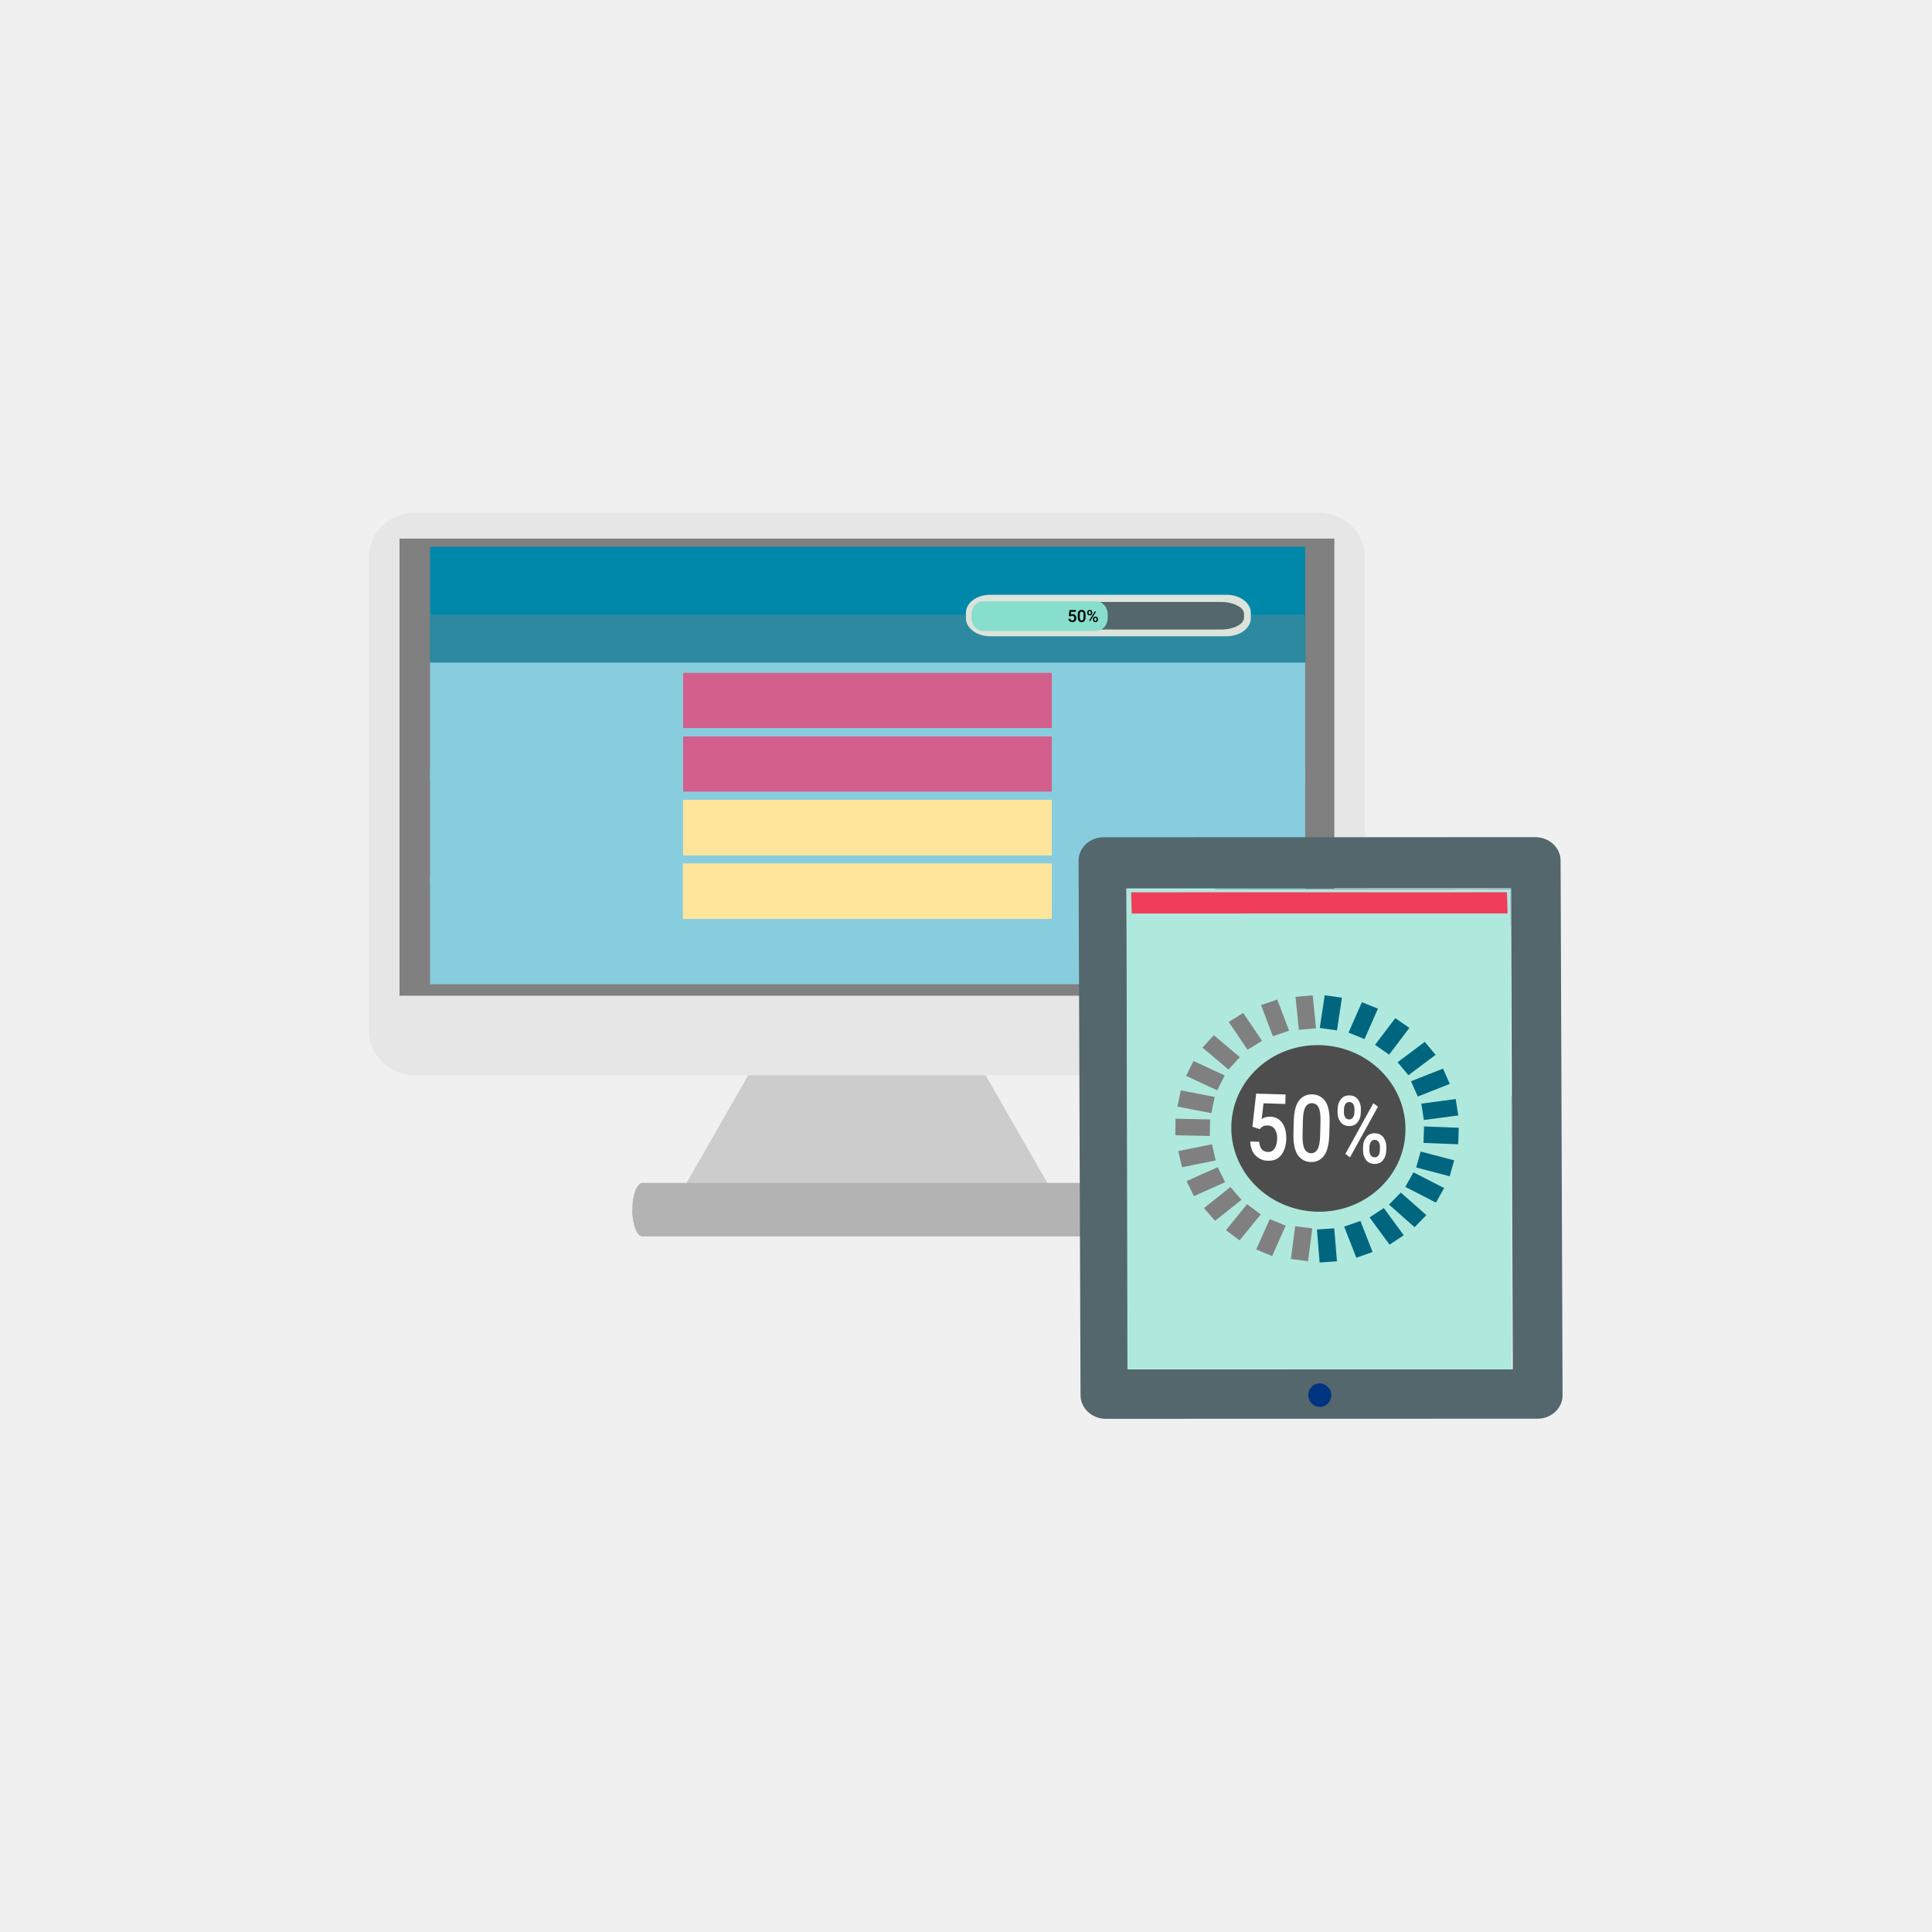
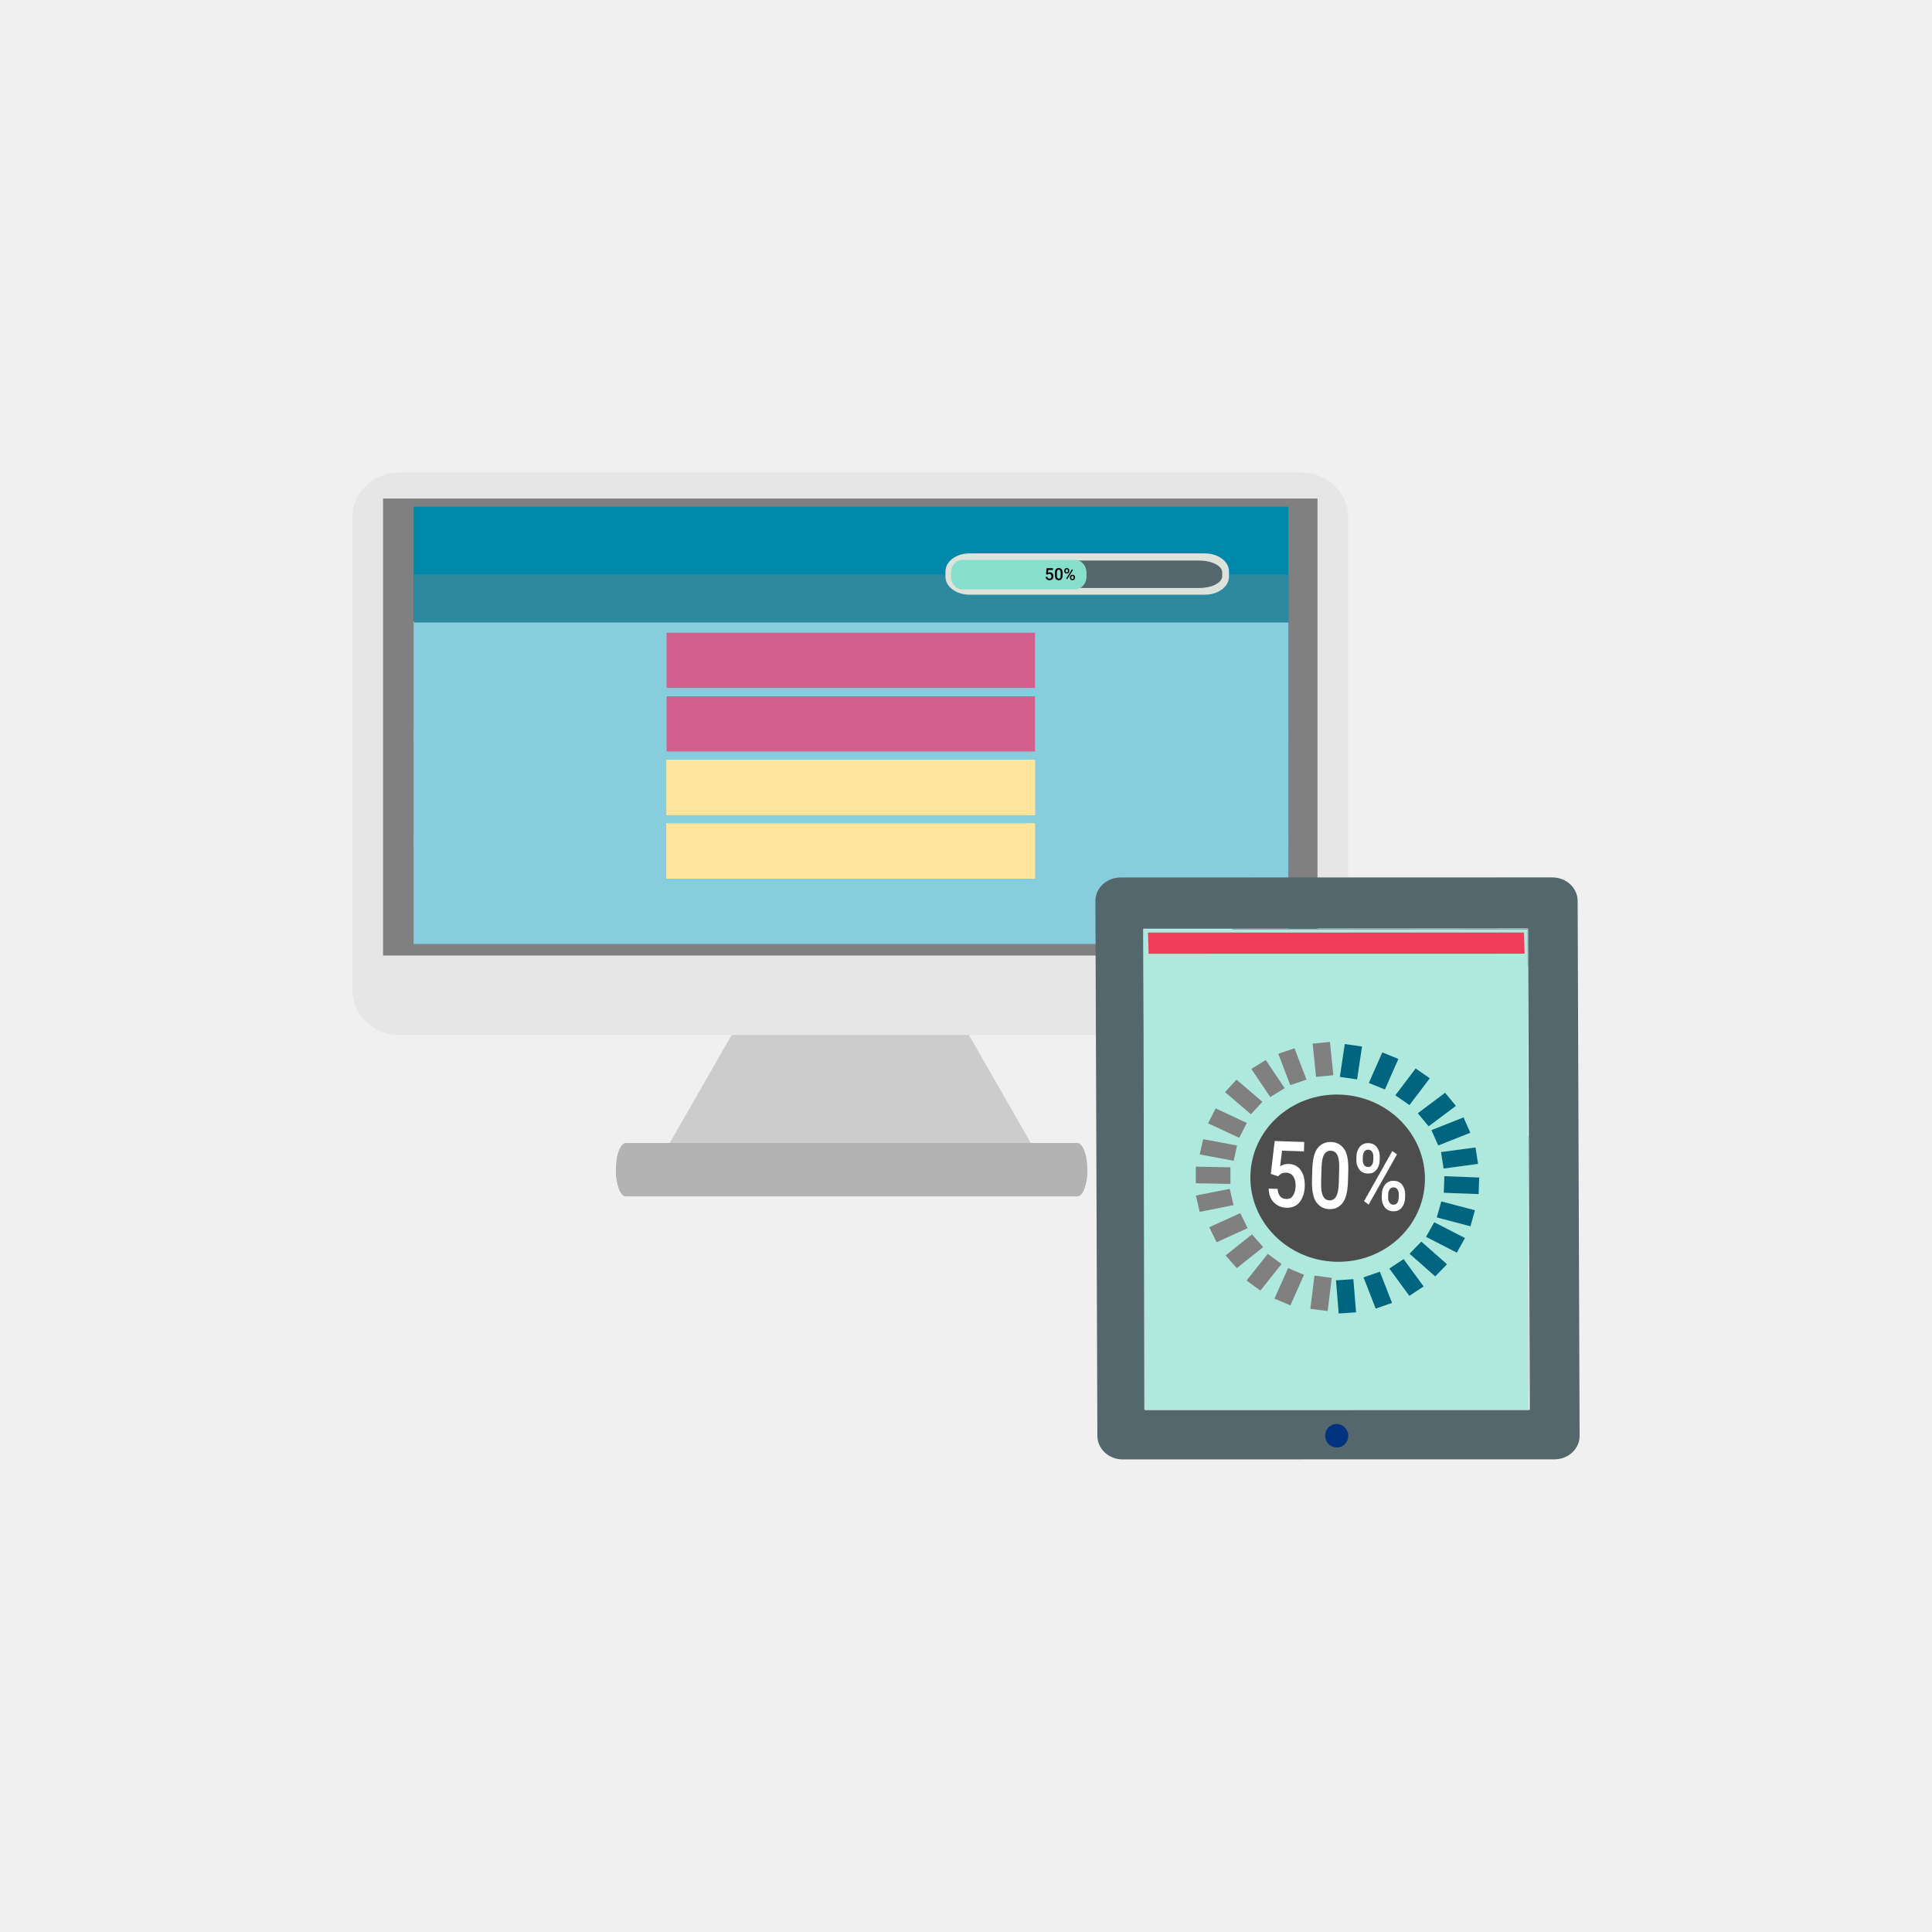
- <svg xmlns="http://www.w3.org/2000/svg" width="1000" height="1000">
-   <path fill="#ccc" fill-rule="evenodd" d="M399.092 535.96h99.254l46.524 81.156H352.566l46.526-81.157" />
-   <path fill="#e6e6e6" fill-rule="evenodd" d="M214.835 265.33h467.768c13.162 0 23.93 10.373 23.93 23.046V533.49c0 12.675-10.768 23.047-23.93 23.047H214.835c-13.164 0-23.933-10.372-23.933-23.048V288.37c0-12.673 10.77-23.046 23.933-23.046" />
-   <path fill="gray" fill-rule="evenodd" d="M206.786 515.384h483.866v-236.61H206.786v236.61z" />
-   <path fill="#d35f5f" fill-rule="evenodd" d="M677.473 539.16c1.713 0 3.11-1.345 3.11-2.99 0-1.65-1.397-2.993-3.11-2.993-1.71 0-3.107 1.343-3.107 2.992 0 1.64 1.398 2.99 3.107 2.99" />
-   <path fill="#08a" fill-rule="evenodd" d="M665.338 539.16c1.714 0 3.11-1.345 3.11-2.99 0-1.65-1.396-2.993-3.11-2.993-1.71 0-3.108 1.343-3.108 2.992 0 1.64 1.398 2.99 3.108 2.99" />
-   <path fill="#7a7e7d" fill-rule="evenodd" d="M653.204 539.16c1.712 0 3.11-1.345 3.11-2.99 0-1.65-1.398-2.993-3.11-2.993s-3.107 1.343-3.107 2.992c0 1.64 1.395 2.99 3.107 2.99" />
-   <g fill="#b3b3b3" fill-rule="evenodd">
-     <path d="M332.5 612.27h233.86c2.87 0 5.218 6.212 5.218 13.802 0 7.594-2.35 13.804-5.217 13.804H332.5c-2.87 0-5.216-6.21-5.216-13.804 0-7.59 2.347-13.8 5.217-13.8" />
-     <path d="M571.578 626.072c0 7.594-2.35 13.804-5.217 13.804H332.5c-2.87 0-5.216-6.21-5.216-13.804h244.294" />
-   </g>
-   <path fill="#08a" d="M222.617 282.995H675.55v59.56H222.616v-59.56z" />
-   <path fill="#87cdde" d="M675.55 342.395H222.616v61.642H675.55v-61.642z" />
-   <path fill="#87cdde" d="M222.617 397.932H675.55v60.604H222.616v-60.604z" />
-   <path fill="#87cdde" d="M675.55 453.33H222.616v56.104H675.55V453.33z" />
-   <path fill="#d35f8d" d="M353.6 348.265h190.798v28.568h-190.8v-28.568zm190.798 32.905h-190.8v28.567h190.8V381.17z" />
-   <path fill="#fea" d="M353.6 414.156h190.798v28.57h-190.8v-28.57zm190.798 32.906h-190.8v28.568h190.8v-28.568z" />
-   <path fill="#ffe49c" d="M544.332 414.01h-190.8v28.57h190.8v-28.57zm-.054 32.908h-190.8v28.567h190.8v-28.567z" />
-   <path fill="#2c89a0" d="M222.855 318.09h452.932v24.867H222.855V318.09z" />
-   <g transform="matrix(.844 0 0 .934 44.804 132.845)">
-     <rect width="174.699" height="22.991" x="539.29" y="187.381" fill="#dbe3db" fill-rule="evenodd" ry="9.963" rx="14.858" />
-     <rect width="166.615" height="15.268" x="543.22" y="191.37" fill="#53676c" fill-rule="evenodd" ry="6.616" rx="14.17" />
-     <rect width="83.484" height="16.438" x="542.725" y="190.98" fill="#87decd" fill-rule="evenodd" ry="7.123" rx="7.1" />
-     <text x="580.907" y="212.874" stroke-width="1px" letter-spacing="0px" font-size="4.873px" font-style="italic" font-weight="bold" transform="scale(1.052 .951)" word-spacing="0px" text-anchor="middle" color="#000" style="text-indent:0;text-align:center;line-height:125%;text-transform:none;block-progression:tb;-inkscape-font-specification:Sans Italic" overflow="visible" font-family="Roboto">
-       <tspan x="580.907" y="212.874" style="text-align:center;line-height:125%;-inkscape-font-specification:Roboto Medium" font-size="9.747px" font-style="normal" font-weight="500">50%</tspan>
-     </text>
-   </g>
-   <path fill="#c8c7c5" d="M642.126 564.694c.266-.35-.428-.087.112-.29.067.148.09.286-.112.29m-.374.372c-.227-.09-.55.022-.573-.34.16.125.46.183.57.34" />
-   <path fill="#fff" d="M782.85 709.365l-200.803.042-.916-249.362L781.94 460l.917 249.364" />
-   <path fill="#53676c" d="M783.04 708.755l-199.043.04-.916-248.996 199.05-.05.917 248.997m24.714-263.29c-.025-6.707-5.892-12.146-13.11-12.145l-223.36.045c-7.22.005-13.05 5.445-13.022 12.155l1.016 276.71c.025 6.71 5.895 12.148 13.113 12.147l223.36-.046c7.217 0 13.05-5.44 13.02-12.153l-1.017-276.71" />
-   <path fill="#afe9dd" fill-rule="evenodd" d="M782.41 708.772l-198.85-.02-.49-248.676 198.85.02.49 248.114" />
-   <path fill="#f03d5c" d="M780.32 472.79l-194.53.034-.316-10.966 194.532-.034.315 10.966" />
-   <path fill="#46464e" d="M782.85 709.253l-.075-.117-.522-141.86.073-.027.523 141.98M782 479.5l-.063.044-.07-19.35-152.743.032-.095-.156 152.91-.032.07 19.505" />
-   <path fill="#003380" fill-rule="evenodd" d="M684.4 728.082c-3.216.703-6.407-1.39-7.123-4.675-.716-3.286 1.314-6.518 4.53-7.22 3.218-.704 6.405 1.39 7.12 4.675.717 3.286-1.31 6.518-4.527 7.22" />
-   <g transform="matrix(.748 0 0 .727 -133.793 164.505)">
-     <rect width="120.5" height="118.57" x="1043.428" y="484.711" fill="#4d4d4d" fill-rule="evenodd" transform="matrix(1 .03 -.023 1 0 0)" ry="59.285" rx="60.25" />
-     <g fill="#006680" fill-rule="evenodd" transform="translate(245 366.429)">
-       <rect width="12.034" height="23.542" x="858.47" y="-10.436" rx="2.7361314e-13" ry="23.542" transform="matrix(.989 .147 -.145 .989 0 0)" />
-       <rect width="12.021" height="23.568" x="853.496" y="-225.172" rx="2.7331926e-13" ry="23.568" transform="matrix(.923 .384 -.393 .919 0 0)" />
-       <rect width="11.984" height="23.643" x="802.832" y="-413.251" rx="2.7248123e-13" ry="23.643" transform="matrix(.815 .579 -.593 .805 0 0)" />
-       <rect width="11.918" height="23.776" x="680.062" y="-622.019" rx="2.7097663e-13" ry="23.776" transform="matrix(.629 .778 -.791 .611 0 0)" />
-       <rect width="11.848" height="23.916" x="507.215" y="-790.564" rx="2.6938356e-13" ry="23.916" transform="matrix(.395 .919 -.926 .377 0 0)" />
-       <rect width="11.796" height="24.017" x="315.955" y="-902.234" rx="2.6821725e-13" ry="24.017" transform="matrix(.149 .989 -.991 .136 0 0)" />
-       <rect width="11.776" height="24.058" x="173.328" y="-949.973" rx="2.6774617e-13" ry="24.058" transform="matrix(-.033 .999 -.999 -.039 0 0)" />
-       <rect width="11.773" height="24.063" x="8.366" y="944.666" rx="2.6768466e-13" ry="24.063" transform="matrix(.264 -.964 .965 .261 0 0)" />
-       <rect width="11.797" height="24.016" x="200.237" y="916.718" rx="2.6823002e-13" ry="24.016" transform="matrix(.479 -.878 .884 .467 0 0)" />
-       <rect width="11.849" height="23.913" x="406.195" y="831.843" rx="2.6941754e-13" ry="23.913" transform="matrix(.688 -.726 .74 .673 0 0)" />
-       <rect width="11.904" height="23.804" x="558.536" y="722.314" rx="2.706663e-13" ry="23.804" transform="matrix(.827 -.562 .581 .814 0 0)" />
-       <rect width="11.968" height="23.675" x="707.931" y="555.253" rx="2.7212276e-13" ry="23.675" transform="matrix(.942 -.337 .355 .935 0 0)" />
-       <rect width="12.018" height="23.573" x="819.978" y="339.416" rx="2.7326462e-13" ry="23.573" transform="matrix(.998 -.068 .079 .997 0 0)" />
+ <svg xmlns="http://www.w3.org/2000/svg" width="1000" height="1000" id="import-utilities" version="1.1">
+   <defs id="defs3">
+     <clipPath id="a">
+       <path d="M49.612 398.771h42.24v-48h-42.24v48z" id="path6" />
+     </clipPath>
+     <clipPath id="b">
+       <path d="M49.612 398.771h42.24v-36.96h-42.24v36.96z" id="path9" />
+     </clipPath>
+     <clipPath id="c">
+       <path d="M118.298 355.805h42.24v-48h-42.24v48z" id="path12" />
+     </clipPath>
+     <clipPath id="d">
+       <path d="M119.844 355.805h42.24v-36.96h-42.24v36.96z" id="path15" />
+     </clipPath>
+     <clipPath id="e">
+       <path d="M49.612 312.731h42.24v-48h-42.24v48z" id="path18" />
+     </clipPath>
+     <clipPath id="f">
+       <path d="M49.612 312.731h42.24v-36.96h-42.24v36.96z" id="path21" />
+     </clipPath>
+     <clipPath id="g">
+       <path d="M118.298 269.765h42.24v-48h-42.24v48z" id="path24" />
+     </clipPath>
+     <clipPath id="h">
+       <path d="M119.844 269.765h42.24v-36.96h-42.24v36.96z" id="path27" />
+     </clipPath>
+   </defs>
+   <g id="g3380" transform="translate(-8.455161,-20.59898)">
+     <path id="path29" d="m 398.95,535.725 h 99.209 l 46.502,81.125 H 352.446 l 46.504,-81.125" style="fill:#cccccc;fill-rule:evenodd" />
+     <path id="path31" d="m 214.778,265.206 h 467.554 c 13.156,0 23.92,10.368 23.92,23.036 v 245.013 c 0,12.671 -10.764,23.039 -23.92,23.039 H 214.778 c -13.159,0 -23.922,-10.367 -23.922,-23.039 V 288.242 c 0,-12.669 10.764,-23.036 23.922,-23.036" style="fill:#e6e6e6;fill-rule:evenodd" />
+     <path id="path33" d="M 206.732,515.158 H 690.377 V 278.644 H 206.732 v 236.514 z" style="fill:#808080;fill-rule:evenodd" />
+     <path id="path35" d="m 677.204,538.926 c 1.711,0 3.108,-1.345 3.108,-2.991 0,-1.648 -1.397,-2.991 -3.108,-2.991 -1.709,0 -3.106,1.343 -3.106,2.991 0,1.646 1.397,2.991 3.106,2.991" style="fill:#d35f5f;fill-rule:evenodd" />
+     <path id="path37" d="m 665.074,538.926 c 1.714,0 3.108,-1.345 3.108,-2.991 0,-1.648 -1.395,-2.991 -3.108,-2.991 -1.709,0 -3.106,1.343 -3.106,2.991 0,1.646 1.397,2.991 3.106,2.991" style="fill:#0088aa;fill-rule:evenodd" />
+     <path id="path39" d="m 652.946,538.926 c 1.711,0 3.108,-1.345 3.108,-2.991 0,-1.648 -1.397,-2.991 -3.108,-2.991 -1.711,0 -3.106,1.343 -3.106,2.991 0,1.646 1.395,2.991 3.106,2.991" style="fill:#7a7e7d;fill-rule:evenodd" />
+     <g id="g41" style="fill:#b3b3b3;fill-rule:evenodd">
+       <path id="path43" d="m 332.431,612.207 h 233.627 c 2.866,0 5.212,6.211 5.212,13.802 0,7.594 -2.346,13.805 -5.212,13.805 h -233.627 c -2.867,0 -5.212,-6.211 -5.212,-13.805 0,-7.591 2.345,-13.802 5.212,-13.802" />
+       <path id="path45" d="m 571.271,626.01 c 0,7.594 -2.346,13.805 -5.212,13.805 h -233.627 c -2.868,0 -5.212,-6.211 -5.212,-13.805 h 244.052" />
    </g>
-     <rect width="11.939" height="23.576" x="-1034.884" y="576.324" fill="gray" fill-rule="evenodd" transform="matrix(-.996 .088 .098 .995 0 0)" ry="23.576" rx="2.7146232e-13" />
-     <g fill="gray" fill-rule="evenodd" transform="translate(245 366.429)">
-       <rect width="11.902" height="23.65" x="-726.292" y="383.853" rx="2.7061979e-13" ry="23.65" transform="matrix(-.943 .332 .346 .938 0 0)" />
-       <rect width="11.86" height="23.734" x="-593.727" y="533.665" rx="2.696681e-13" ry="23.734" transform="matrix(-.845 .535 .548 .836 0 0)" />
-       <rect width="11.811" height="23.833" x="-398.602" y="673.312" rx="2.6854522e-13" ry="23.833" transform="matrix(-.666 .746 .755 .656 0 0)" />
-       <rect width="11.777" height="23.899" x="-180.795" y="754.534" rx="2.6778457e-13" ry="23.899" transform="matrix(-.438 .899 .902 .431 0 0)" />
-       <rect width="11.769" height="23.916" x="32.901" y="772.032" rx="2.6758646e-13" ry="23.916" transform="matrix(-.195 .981 .981 .196 0 0)" />
-       <rect width="11.777" height="23.899" x="188.033" y="749.96" rx="2.6777685e-13" ry="23.899" transform="matrix(-.014 1 1 .021 0 0)" />
-       <rect width="11.804" height="23.847" x="-387.448" y="-705.857" rx="2.6838221e-13" ry="23.847" transform="matrix(-.217 -.976 -.979 .205 0 0)" />
-       <rect width="11.842" height="23.77" x="-553.002" y="-597.717" rx="2.6925752e-13" ry="23.77" transform="matrix(-.432 -.902 -.908 .418 0 0)" />
-       <rect width="11.89" height="23.674" x="-705.31" y="-436.383" rx="2.7034765e-13" ry="23.674" transform="matrix(-.646 -.763 -.773 .634 0 0)" />
-       <rect width="11.925" height="23.603" x="-801.139" y="-276.181" rx="2.7115235e-13" ry="23.603" transform="matrix(-.793 -.61 -.619 .785 0 0)" />
-       <rect width="11.953" height="23.548" x="-866.565" y="-66.017" rx="2.717691e-13" ry="23.548" transform="matrix(-.92 -.393 -.398 .918 0 0)" />
-       <rect width="11.956" height="23.541" x="-870.389" y="171.802" rx="2.7185177e-13" ry="23.541" transform="matrix(-.992 -.128 -.125 .992 0 0)" />
+     <path id="path47" d="m 222.556,282.863 h 452.725 v 59.535 H 222.556 v -59.535 z" style="fill:#0088aa" />
+     <path id="path49" d="M 675.281,342.24 H 222.556 v 61.617 h 452.725 v -61.617 z" style="fill:#87cdde" />
+     <path id="path51" d="M 222.556,397.754 H 675.281 V 458.333 H 222.556 v -60.579 z" style="fill:#87cdde" />
+     <path id="path53" d="M 675.281,453.131 H 222.556 v 56.08 h 452.725 v -56.08 z" style="fill:#87cdde" />
+     <path id="path55" d="m 353.478,348.106 h 190.712 v 28.557 H 353.478 v -28.557 z m 190.712,32.891 H 353.478 v 28.556 h 190.712 v -28.556 z" style="fill:#d35f8d" />
+     <path id="path57" d="m 353.478,413.972 h 190.712 v 28.558 H 353.478 V 413.972 z M 544.19,446.864 H 353.478 v 28.557 H 544.19 V 446.864 z" style="fill:#ffeeaa" />
+     <path id="path59" d="M 544.124,413.826 H 353.412 v 28.556 h 190.712 v -28.556 z m -0.055,32.893 H 353.357 v 28.556 H 544.069 V 446.72 z" style="fill:#ffe49c" />
+     <path id="path61" d="m 222.794,317.944 h 452.725 v 24.857 H 222.794 v -24.857 z" style="fill:#2c89a0" />
+     <g id="g63" transform="matrix(0.84,0,0,0.93,44.82,132.77)">
+       <rect id="rect65" width="174.699" height="22.991" x="539.29" y="187.381" rx="14.858" ry="9.963" style="fill:#dbe3db;fill-rule:evenodd" />
+       <rect id="rect67" width="166.615" height="15.268" x="543.22" y="191.37" rx="14.17" ry="6.616" style="fill:#53676c;fill-rule:evenodd" />
+       <rect id="rect69" width="83.484" height="16.438" x="542.725" y="190.98" rx="7.1" ry="7.123" style="fill:#87decd;fill-rule:evenodd" />
+       <text id="text71" overflow="visible" word-spacing="0" letter-spacing="0" font-weight="bold" font-style="italic" font-size="4.873" style="font-size:4.873px;font-style:italic;font-weight:bold;text-indent:0;text-align:center;line-height:125%;letter-spacing:0;word-spacing:0;text-transform:none;block-progression:tb;text-anchor:middle;color:#000000;overflow:visible;font-family:Roboto;-inkscape-font-specification:Sans Italic" x="580.907" y="212.874" transform="scale(1.05,0.95)">
+         <tspan id="tspan73" font-weight="500" font-style="normal" font-size="9.747" x="580.907" y="212.874" style="font-size:9.747px;font-style:normal;font-weight:500;text-align:center;line-height:125%;-inkscape-font-specification:Roboto Medium">50%</tspan>
+       </text>
    </g>
-     <text x="1227.532" y="510.237" fill="#fff" stroke-width="1px" word-spacing="0px" font-weight="500" letter-spacing="0px" transform="matrix(.899 .027 -.026 1.112 0 0)" text-anchor="middle" color="#000" style="text-indent:0;text-align:center;line-height:125%;text-transform:none;block-progression:tb;-inkscape-font-specification:Roboto Medium" font-size="59.299px" overflow="visible" font-family="Roboto">
-       <tspan x="1227.532" y="510.237">50%</tspan>
-     </text>
+     <g transform="translate(200.7464,-205.2407)" id="g3339">
+       <g id="g3330" transform="translate(-311.1753,0)">
+         <path d="m 769.768,811.44 c 0.265,-0.351 -0.428,-0.087 0.112,-0.291 0.066,0.149 0.089,0.287 -0.112,0.291 m -0.375,0.372 c -0.227,-0.09 -0.551,0.022 -0.573,-0.341 0.169,0.126 0.46,0.184 0.573,0.341" id="path77" style="fill:#c8c7c5" />
+         <path d="m 910.553,956.205 -200.89,0.042 -0.916,-249.524 200.889,-0.046 0.918,249.526" id="path79" style="fill:#ffffff" />
+         <path d="m 910.743,955.594 -199.129,0.041 -0.917,-249.158 199.131,-0.041 0.916,249.158 m 24.725,-263.459 c -0.025,-6.713 -5.895,-12.155 -13.117,-12.154 l -223.456,0.046 c -7.223,0.003 -13.055,5.446 -13.029,12.161 l 1.017,276.889 c 0.025,6.715 5.897,12.156 13.118,12.155 L 923.457,981.187 c 7.221,-0.002 13.054,-5.443 13.027,-12.161 l -1.016,-276.891" id="path81" style="fill:#53676c" />
+         <path d="m 910.113,955.611 -198.938,-0.02 -0.49,-248.837 198.938,0.019 0.489,248.275" id="path83" style="fill:#afe9dd;fill-rule:evenodd" />
+         <path d="m 908.024,719.477 -194.617,0.034 -0.316,-10.973 194.617,-0.034 0.315,10.973" id="path85" style="fill:#f03d5c" />
+         <path d="m 910.552,956.093 -0.074,-0.118 -0.522,-141.952 0.073,-0.026 0.523,142.076 m -0.845,-229.876 -0.063,0.044 -0.071,-19.361 -152.81,0.033 -0.094,-0.155 152.98,-0.033 0.071,19.518" id="path87" style="fill:#46464e" />
+         <path d="m 812.06,974.934 c -3.218,0.703 -6.41,-1.391 -7.126,-4.678 -0.716,-3.288 1.315,-6.522 4.532,-7.225 3.219,-0.703 6.407,1.392 7.123,4.679 0.716,3.288 -1.311,6.522 -4.53,7.225" id="path89" style="fill:#003380;fill-rule:evenodd" />
+       </g>
+       <g id="g3298" transform="translate(2.281343,-32.20931)">
+         <rect style="fill:#4d4d4d;fill-rule:evenodd" id="rect93" width="90.373" height="86.56" x="472.708" y="809.867" rx="45.187" ry="43.28" transform="matrix(0.999583,0.02887582,-0.02330858,0.9997283,0,0)" />
+         <g style="fill:#006680;fill-rule:evenodd" id="g95" transform="matrix(0.75,0,0,0.73,-136.5944,714.4372)">
+           <rect id="rect97" transform="matrix(0.9892723,0.146083,-0.1443564,0.9895273,0,0)" ry="23.542" rx="0" y="-10.436" x="858.47" height="23.542" width="12.034" />
+           <rect id="rect99" transform="matrix(0.9232102,0.3842953,-0.3939635,0.9191857,0,0)" ry="23.568" rx="0" y="-225.172" x="853.496" height="23.568" width="12.021" />
+           <rect id="rect101" transform="matrix(0.8151278,0.5792812,-0.5935093,0.8050164,0,0)" ry="23.643" rx="0" y="-413.251" x="802.832" height="23.643" width="11.984" />
+           <rect id="rect103" transform="matrix(0.6279631,0.7782431,-0.7924936,0.6103023,0,0)" ry="23.776" rx="0" y="-622.019" x="680.062" height="23.776" width="11.918" />
+           <rect id="rect105" transform="matrix(0.3955455,0.9184464,-0.9260412,0.3779104,0,0)" ry="23.916" rx="0" y="-790.564" x="507.215" height="23.916" width="11.848" />
+           <rect id="rect107" transform="matrix(0.1495353,0.9887564,-0.9905834,0.1374548,0,0)" ry="24.017" rx="0" y="-902.234" x="315.955" height="24.017" width="11.796" />
+           <rect id="rect109" transform="matrix(-0.03315518,0.9994502,-0.9992766,-0.03838834,0,0)" ry="24.058" rx="0" y="-949.973" x="173.328" height="24.058" width="11.776" />
+           <rect id="rect111" transform="matrix(0.263873,-0.9645574,0.9654785,0.2605061,0,0)" ry="24.063" rx="0" y="944.666" x="8.366" height="24.063" width="11.773" />
+           <rect id="rect113" transform="matrix(0.4786919,-0.877983,0.8846672,0.4664321,0,0)" ry="24.016" rx="0" y="916.718" x="200.237" height="24.016" width="11.797" />
+           <rect id="rect115" transform="matrix(0.6870875,-0.7265747,0.7409671,0.6718679,0,0)" ry="23.913" rx="0" y="831.843" x="406.195" height="23.913" width="11.849" />
+           <rect id="rect117" transform="matrix(0.8270806,-0.5620834,0.5808525,0.8143251,0,0)" ry="23.804" rx="0" y="722.314" x="558.536" height="23.804" width="11.904" />
+           <rect id="rect119" transform="matrix(0.9414705,-0.3370953,0.3551724,0.934998,0,0)" ry="23.675" rx="0" y="555.253" x="707.931" height="23.675" width="11.968" />
+           <rect id="rect121" transform="matrix(0.9976843,-0.06801529,0.0784634,0.996972,0,0)" ry="23.573" rx="0" y="339.416" x="819.978" height="23.573" width="12.018" />
+         </g>
+         <rect style="fill:#808080;fill-rule:evenodd" id="rect123" width="8.997" height="17.301" x="-409.729" y="841.456" rx="0" ry="17.301" transform="matrix(-0.9952965,0.09687553,0.1022017,0.9947637,0,0)" />
+         <rect width="8.867" height="17.376" x="-158.117" y="911.948" rx="0" ry="17.376" transform="matrix(-0.9462808,0.3233461,0.3572911,0.9339931,0,0)" id="rect127" style="fill:#808080;fill-rule:evenodd" />
+         <rect width="8.768" height="17.541" x="68.177" y="929.27" rx="0" ry="17.541" transform="matrix(-0.8521363,0.5233199,0.5581614,0.8297324,0,0)" id="rect129" style="fill:#808080;fill-rule:evenodd" />
+         <rect width="8.777" height="17.651" x="330.819" y="881.033" rx="0" ry="17.651" transform="matrix(-0.6761815,0.7367351,0.7594853,0.6505245,0,0)" id="rect131" style="fill:#808080;fill-rule:evenodd" />
+         <rect width="8.659" height="17.791" x="571.183" y="762.062" rx="0" ry="17.791" transform="matrix(-0.448845,0.8936096,0.9067486,0.4216717,0,0)" id="rect133" style="fill:#808080;fill-rule:evenodd" />
+         <rect width="8.085" height="17.88" x="755.516" y="603.313" rx="0" ry="17.88" transform="matrix(-0.2183451,0.9758716,0.9831122,0.1830038,0,0)" id="rect135" style="fill:#808080;fill-rule:evenodd" />
+         <rect width="8.597" height="17.928" x="853.641" y="424.458" rx="0" ry="17.928" transform="matrix(0,1,0.9998106,0.01946298,0,0)" id="rect137" style="fill:#808080;fill-rule:evenodd" />
+         <rect width="8.666" height="17.87" x="-951.852" y="-234.466" rx="0" ry="17.87" transform="matrix(-0.2247401,-0.9744187,-0.9808365,0.1948328,0,0)" id="rect139" style="fill:#808080;fill-rule:evenodd" />
+         <rect width="8.667" height="17.623" x="-1000.786" y="-11.214" rx="0" ry="17.623" transform="matrix(-0.4406432,-0.8976823,-0.9104773,0.413559,0,0)" id="rect141" style="fill:#808080;fill-rule:evenodd" />
+         <rect width="8.781" height="17.478" x="-994.069" y="251.715" rx="0" ry="17.478" transform="matrix(-0.6600753,-0.7511995,-0.7822545,0.622959,0,0)" id="rect143" style="fill:#808080;fill-rule:evenodd" />
+         <rect width="8.859" height="17.62" x="-935.799" y="460.854" rx="0" ry="17.62" transform="matrix(-0.807687,-0.5896115,-0.6228964,0.7823043,0,0)" id="rect145" style="fill:#808080;fill-rule:evenodd" />
+         <rect width="8.955" height="17.321" x="-813.145" y="658.223" rx="0" ry="17.321" transform="matrix(-0.9209304,-0.3897271,-0.4078533,0.9130475,0,0)" id="rect147" style="fill:#808080;fill-rule:evenodd" />
+         <rect width="9.039" height="17.315" x="-603.534" y="850.081" rx="0" ry="17.315" transform="matrix(-0.9920895,-0.1255324,-0.1223612,0.9924856,0,0)" id="rect149" style="fill:#808080;fill-rule:evenodd" />
+         <text id="text151" overflow="visible" word-spacing="0" letter-spacing="0" font-weight="500" font-size="59.299" style="font-size:43.677px;font-weight:500;text-indent:0;text-align:center;line-height:125%;letter-spacing:0;word-spacing:0;text-transform:none;block-progression:tb;text-anchor:middle;color:#000000;fill:#ffffff;overflow:visible;font-family:Roboto;-inkscape-font-specification:Roboto Medium" x="568.56" y="794.934" transform="matrix(0.9164247,0.02973289,-0.03054749,1.090206,0,0)">
+           <tspan id="tspan153" x="568.56" y="794.934">50%</tspan>
+         </text>
+       </g>
+     </g>
  </g>
</svg>
